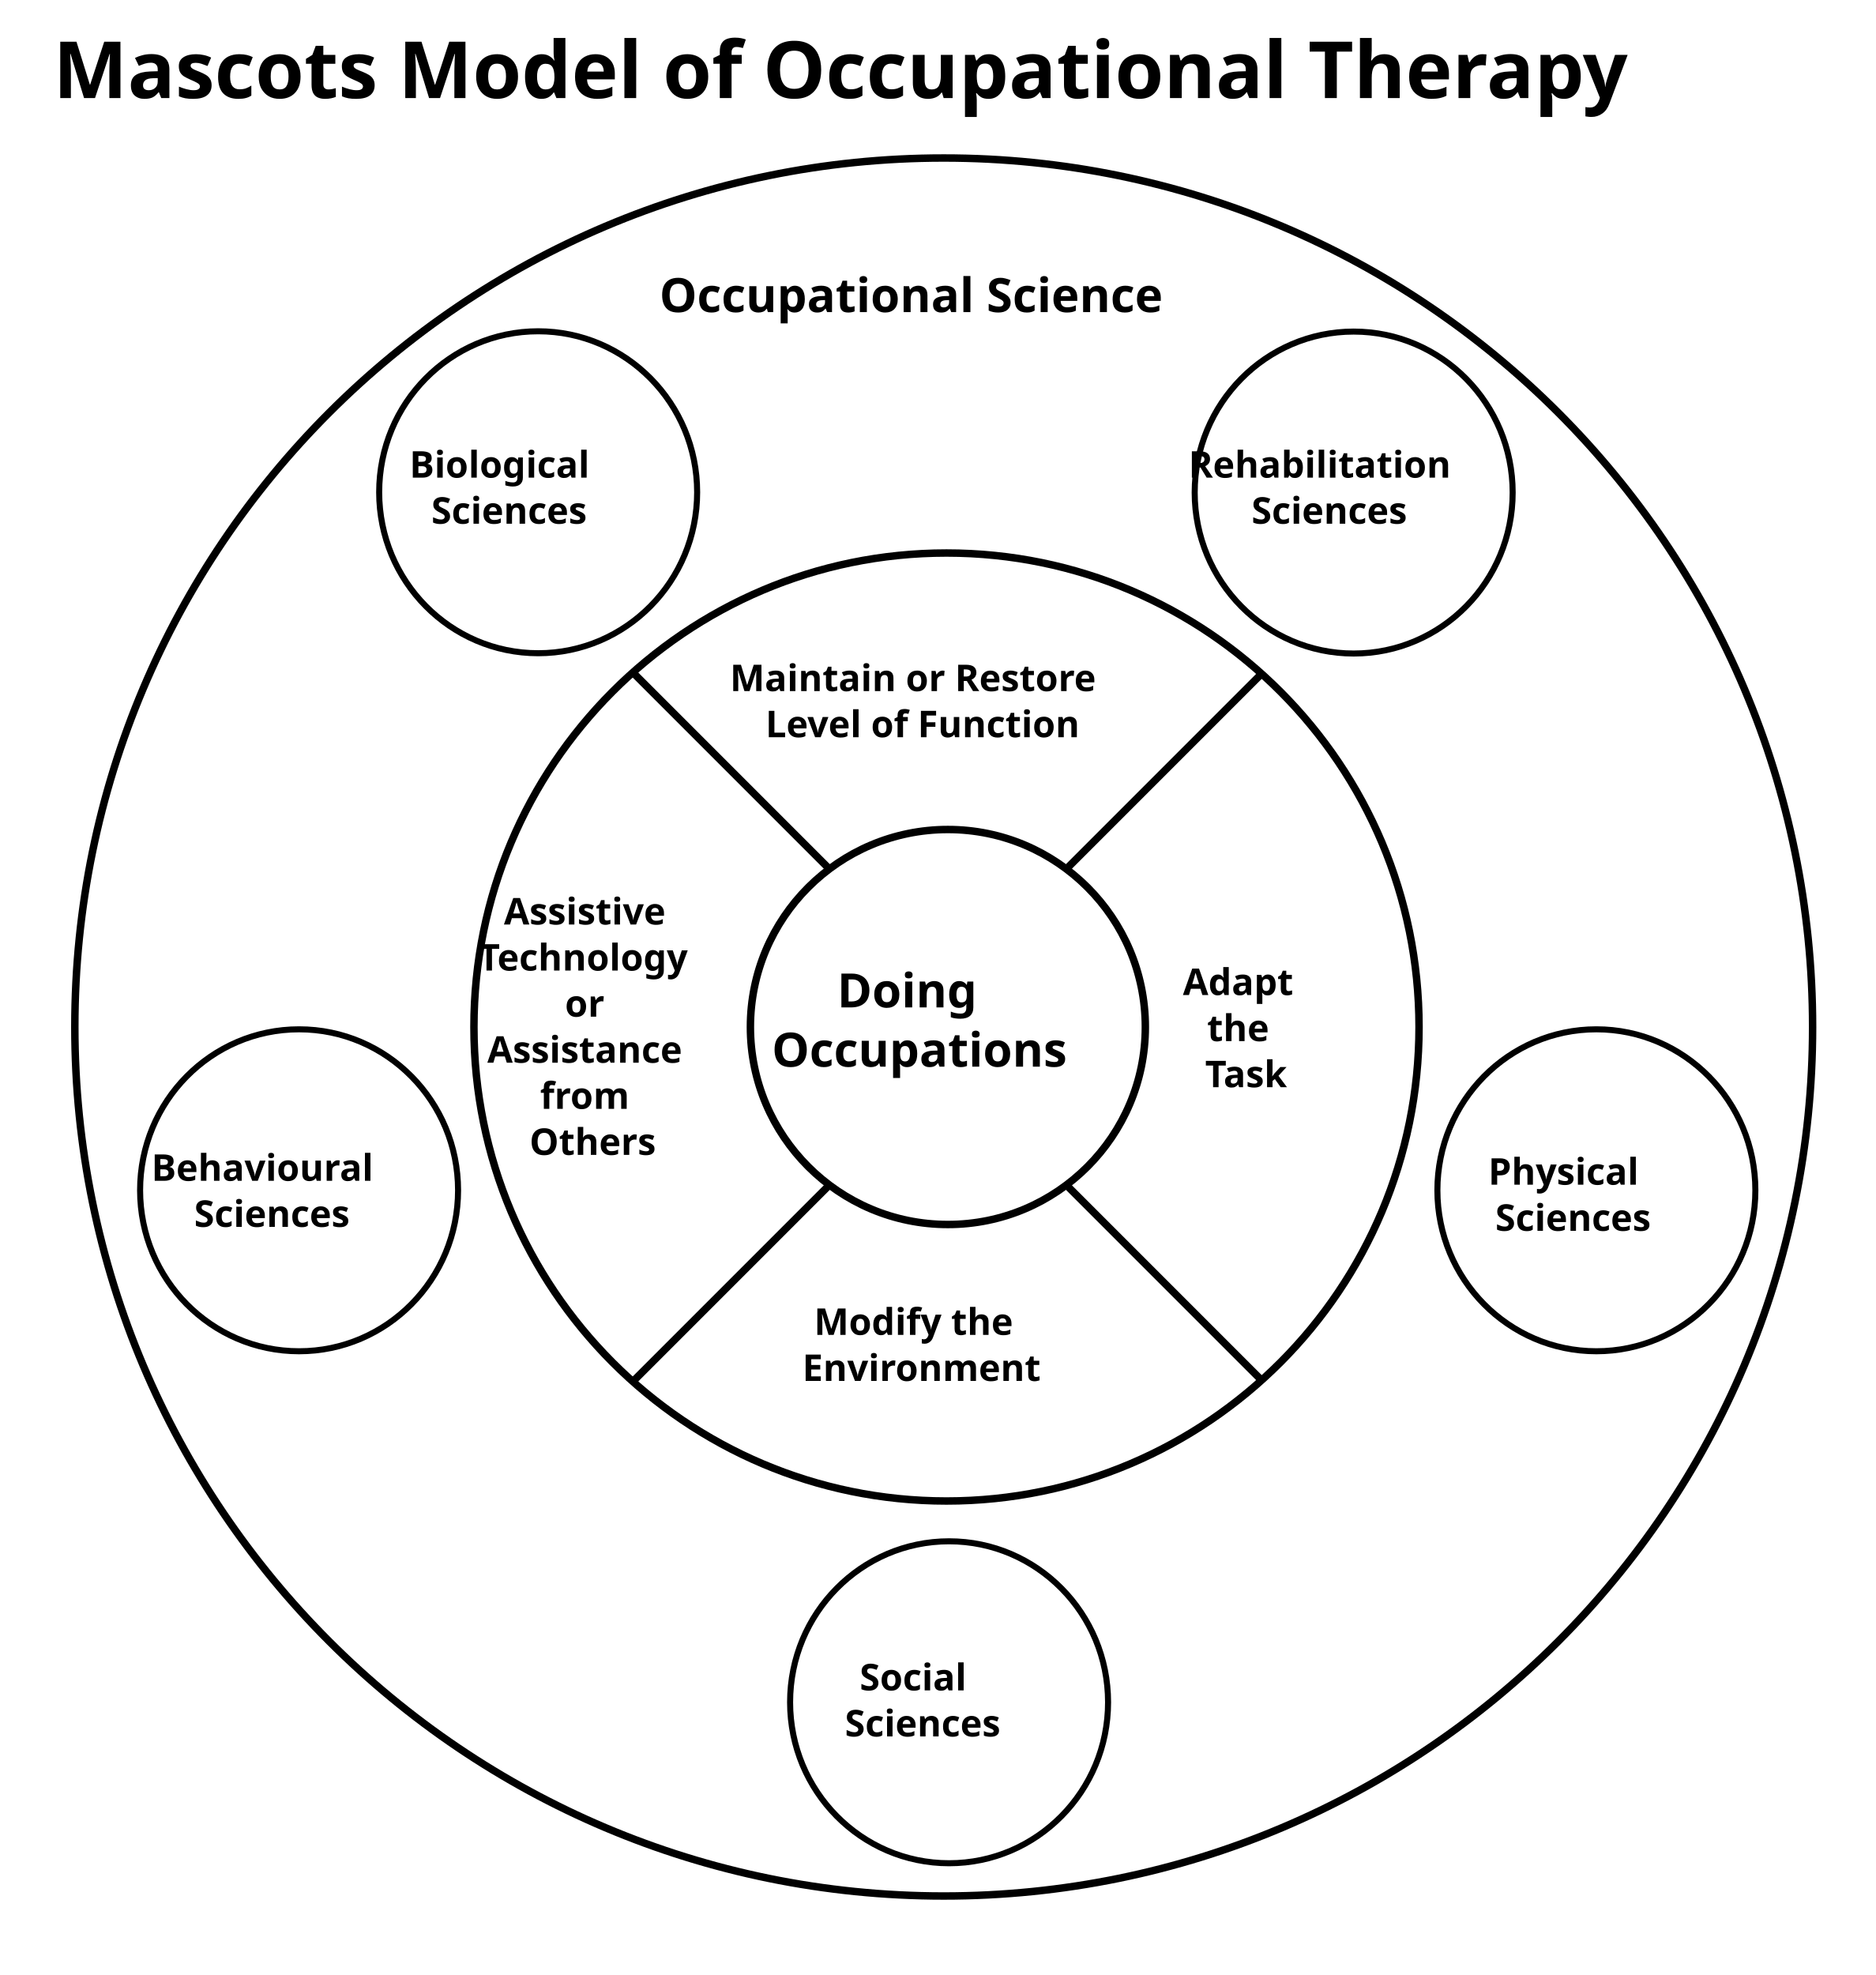
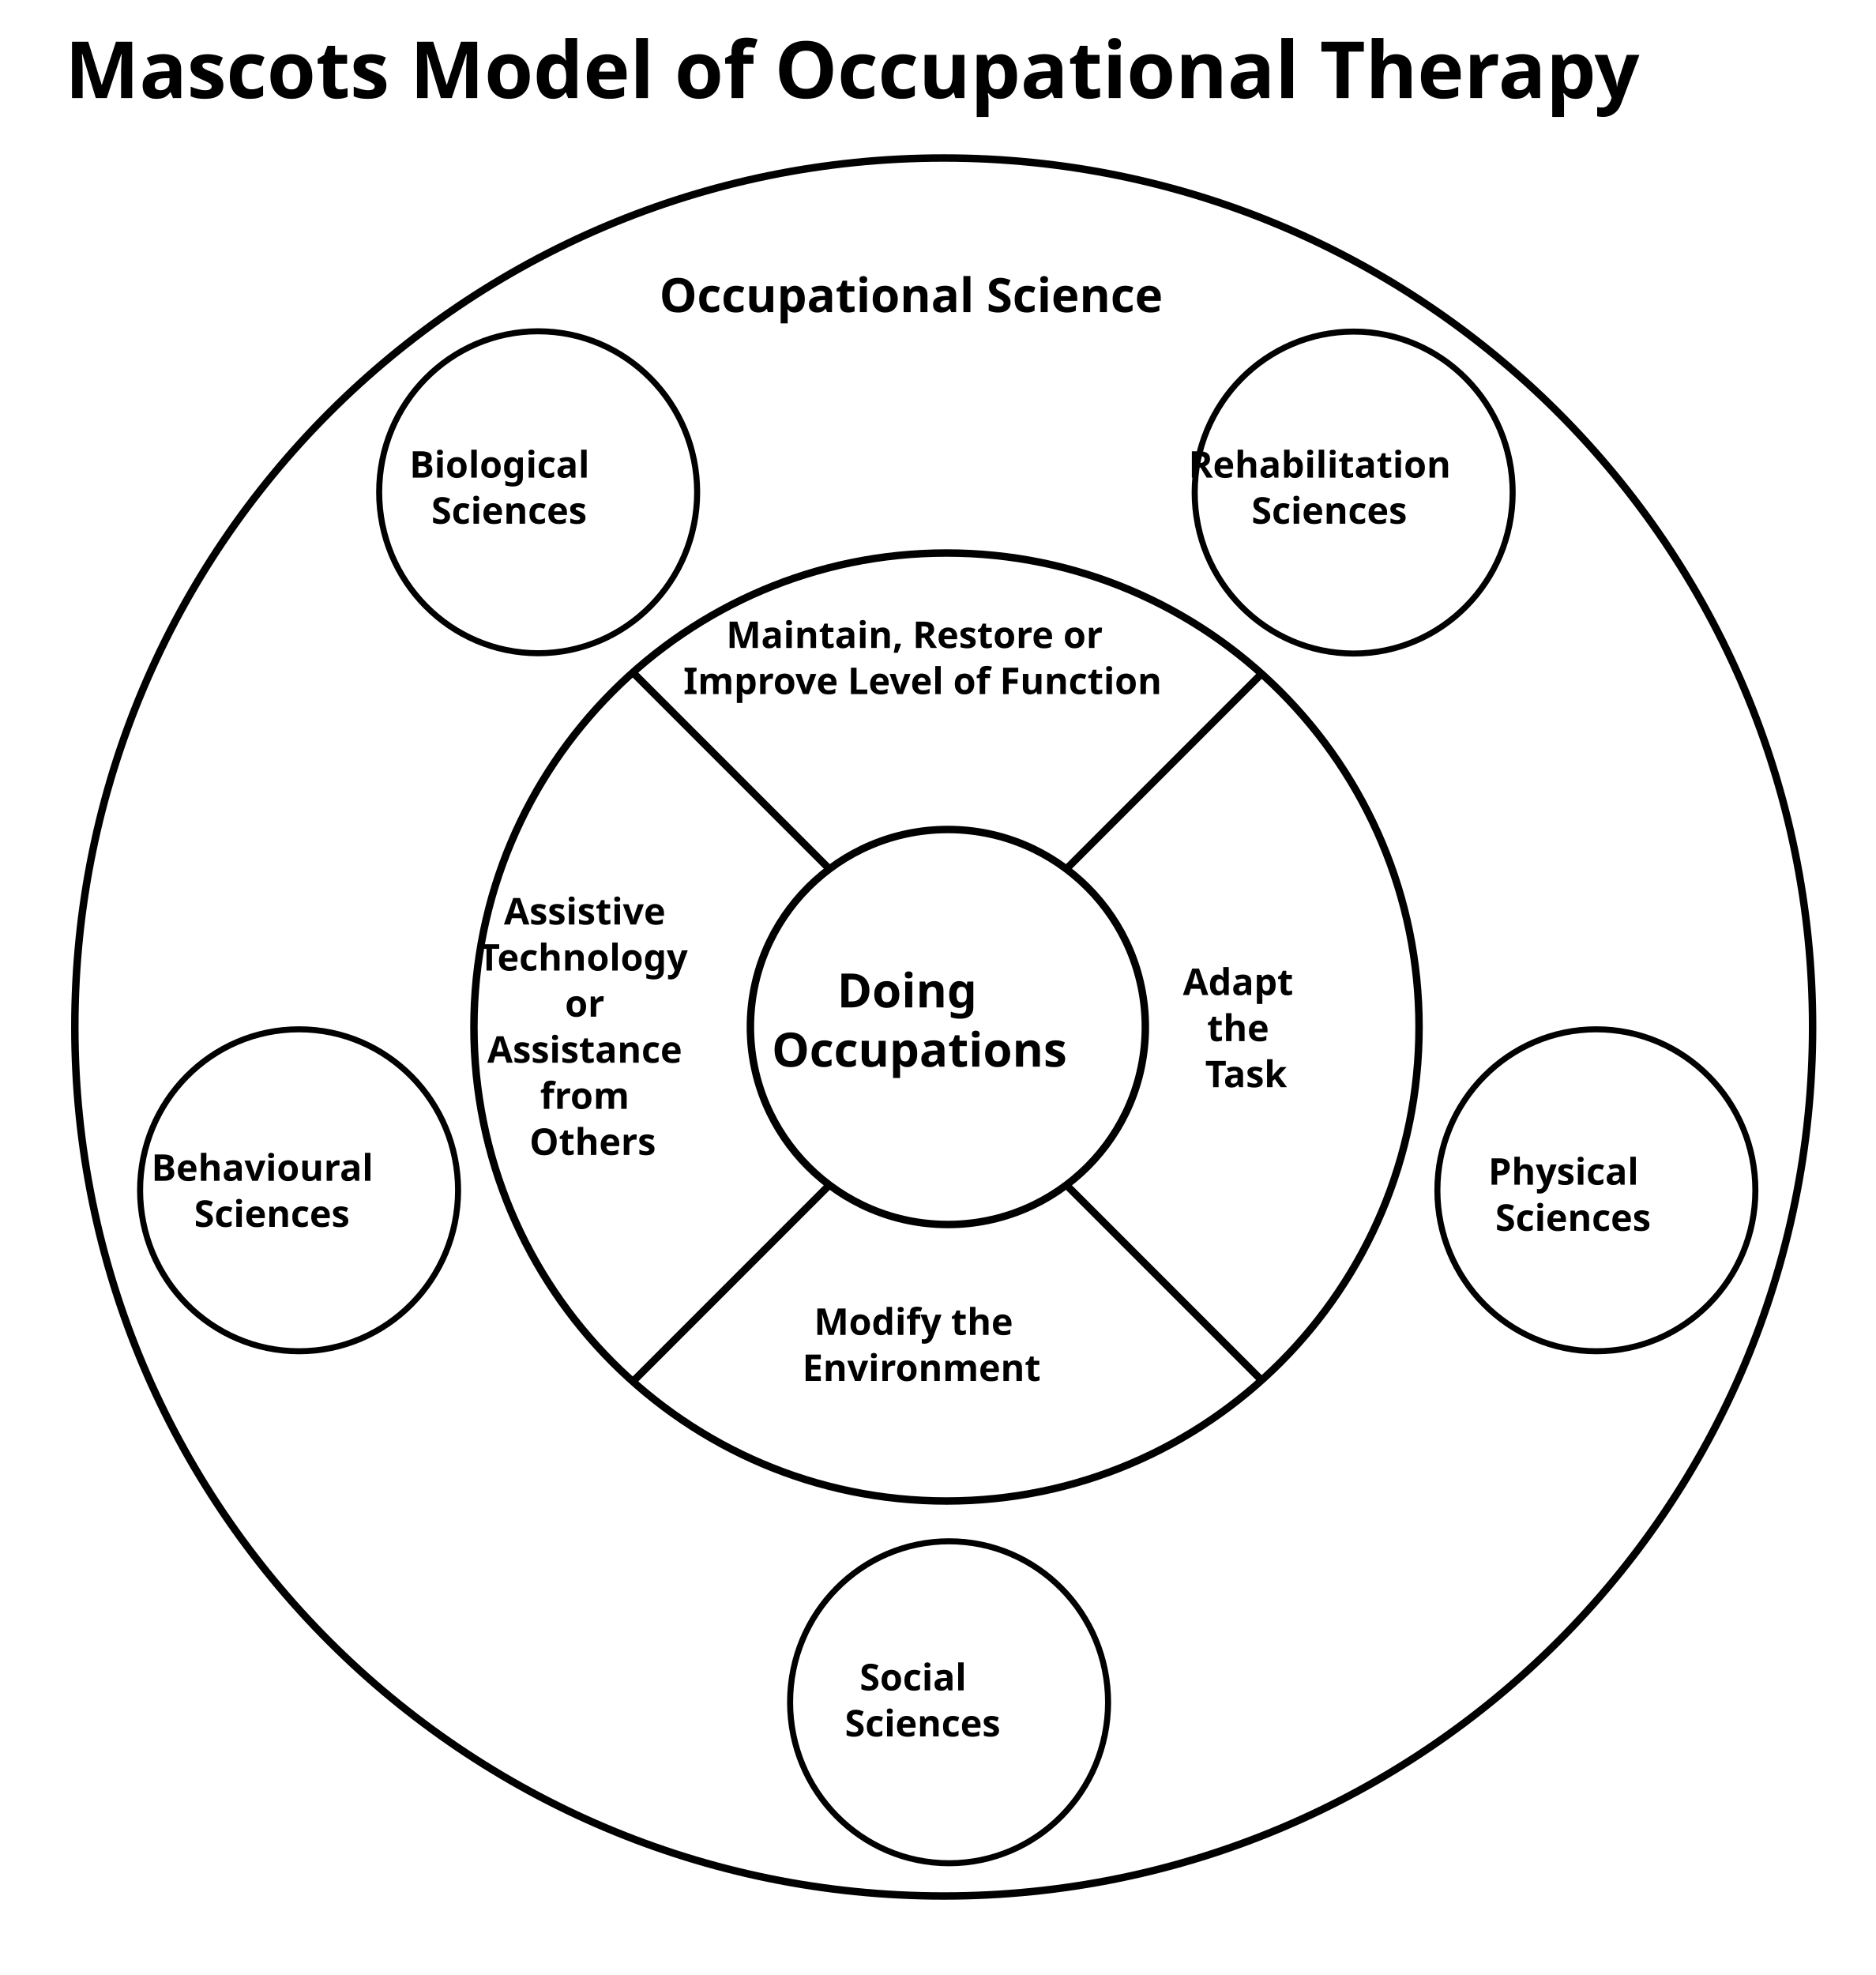
<svg xmlns="http://www.w3.org/2000/svg" width="950" height="1000" viewBox="0 0 251.355 264.583" version="1.1" id="svg8">
  <defs id="defs2" />
  <g id="layer1" transform="translate(0,-32.41533)">
    <text xml:space="preserve" style="font-style:normal;font-weight:normal;font-size:10.583px;line-height:1.25;font-family:sans-serif;letter-spacing:0px;word-spacing:0px;fill:#000000;fill-opacity:1;stroke:none;stroke-width:0.265" x="41.577" y="42.998" id="text12">
      <tspan x="41.577" y="52.362" style="stroke-width:0.265" id="tspan14" />
    </text>
-     <text xml:space="preserve" style="font-style:normal;font-weight:normal;font-size:10.583px;line-height:1.25;font-family:sans-serif;letter-spacing:0px;word-spacing:0px;fill:#000000;fill-opacity:1;stroke:none;stroke-width:0.265" x="7.121" y="45.55" id="text20">
-       <tspan id="tspan18" x="7.121" y="45.55" style="font-style:normal;font-variant:normal;font-weight:bold;font-stretch:normal;font-family:sans-serif;-inkscape-font-specification:'sans-serif Bold';stroke-width:0.265">Mascots Model of Occupational Therapy</tspan>
+     <text xml:space="preserve" style="font-style:normal;font-weight:normal;font-size:10.583px;line-height:1.25;font-family:sans-serif;letter-spacing:0px;word-spacing:0px;fill:#000000;fill-opacity:1;stroke:none;stroke-width:0.265" x="8.697" y="45.55" id="text20">
+       <tspan id="tspan18" x="8.697" y="45.55" style="font-style:normal;font-variant:normal;font-weight:bold;font-stretch:normal;font-family:sans-serif;-inkscape-font-specification:'sans-serif Bold';stroke-width:0.265">Mascots Model of Occupational Therapy</tspan>
    </text>
    <circle id="path4538" cx="126.444" cy="169.999" style="fill:none;stroke:#000000;stroke-width:1;stroke-miterlimit:4;stroke-dasharray:none;stroke-opacity:1" r="116.417" />
    <ellipse style="fill:none;stroke:#000000;stroke-width:1;stroke-miterlimit:4;stroke-dasharray:none;stroke-opacity:1" id="path4540" cx="126.815" cy="169.999" rx="63.315" ry="63.5" />
    <text xml:space="preserve" style="font-style:normal;font-weight:normal;font-size:5.644px;line-height:1.25;font-family:sans-serif;letter-spacing:0px;word-spacing:0px;fill:#000000;fill-opacity:1;stroke:none;stroke-width:0.265;" x="95.25" y="74.749" id="text74">
      <tspan id="tspan72" x="95.25" y="79.118" style="stroke-width:0.265;font-size:5.644px;" />
    </text>
    <text xml:space="preserve" style="font-style:normal;font-weight:normal;font-size:6.35px;line-height:1.25;font-family:sans-serif;letter-spacing:0px;word-spacing:0px;fill:#000000;fill-opacity:1;stroke:none;stroke-width:0.265" x="88.343" y="74.223" id="text78">
      <tspan id="tspan76" x="88.343" y="74.223" style="font-style:normal;font-variant:normal;font-weight:bold;font-stretch:normal;font-family:sans-serif;-inkscape-font-specification:'sans-serif Bold';stroke-width:0.265">Occupational Science</tspan>
    </text>
    <ellipse style="fill:none;stroke:#000000;stroke-width:1;stroke-miterlimit:4;stroke-dasharray:none;stroke-opacity:1" id="path80" cx="127" cy="169.999" rx="26.458" ry="26.458" />
    <ellipse style="fill:none;stroke:#000000;stroke-width:0.81;stroke-miterlimit:4;stroke-dasharray:none;stroke-opacity:1" id="path80-3" cx="127.162" cy="260.462" rx="21.302" ry="21.565" />
    <ellipse style="fill:none;stroke:#000000;stroke-width:0.81;stroke-miterlimit:4;stroke-dasharray:none;stroke-opacity:1" id="path80-3-6" cx="72.105" cy="98.36" rx="21.302" ry="21.565" />
    <ellipse style="fill:none;stroke:#000000;stroke-width:0.81;stroke-miterlimit:4;stroke-dasharray:none;stroke-opacity:1" id="path80-3-7" cx="181.372" cy="98.4" rx="21.302" ry="21.565" />
    <ellipse style="fill:none;stroke:#000000;stroke-width:0.81;stroke-miterlimit:4;stroke-dasharray:none;stroke-opacity:1" id="path80-3-5" cx="40.072" cy="191.873" rx="21.302" ry="21.565" />
    <ellipse style="fill:none;stroke:#000000;stroke-width:0.81;stroke-miterlimit:4;stroke-dasharray:none;stroke-opacity:1" id="path80-3-3" cx="213.89" cy="191.873" rx="21.302" ry="21.565" />
    <text xml:space="preserve" style="font-style:normal;font-weight:normal;font-size:6.35px;line-height:1.25;font-family:sans-serif;text-align:center;letter-spacing:0px;word-spacing:0px;text-anchor:middle;fill:#000000;fill-opacity:1;stroke:none;stroke-width:0.265" x="127.313" y="167.373" id="text135">
      <tspan id="tspan133" x="127.313" y="167.373" style="font-style:normal;font-variant:normal;font-weight:bold;font-stretch:normal;font-family:sans-serif;-inkscape-font-specification:'sans-serif Bold';text-align:center;text-anchor:middle;stroke-width:0.265">Doing</tspan>
      <tspan x="127.313" y="175.311" style="font-style:normal;font-variant:normal;font-weight:bold;font-stretch:normal;font-family:sans-serif;-inkscape-font-specification:'sans-serif Bold';text-align:center;text-anchor:middle;stroke-width:0.265" id="tspan137">Occupations</tspan>
    </text>
    <text xml:space="preserve" style="font-style:normal;font-variant:normal;font-weight:bold;font-stretch:normal;font-size:4.939px;line-height:1.25;font-family:sans-serif;-inkscape-font-specification:'sans-serif Bold';text-align:center;letter-spacing:0px;word-spacing:0px;text-anchor:middle;fill:#000000;fill-opacity:1;stroke:none;stroke-width:0.265" x="39.646" y="190.6" id="text153">
      <tspan x="39.646" y="190.6" style="font-style:normal;font-variant:normal;font-weight:bold;font-stretch:normal;font-size:4.939px;font-family:sans-serif;-inkscape-font-specification:'sans-serif Bold';text-align:center;text-anchor:middle;stroke-width:0.265" id="tspan157">Behavioural</tspan>
      <tspan x="39.646" y="196.773" style="font-style:normal;font-variant:normal;font-weight:bold;font-stretch:normal;font-size:4.939px;font-family:sans-serif;-inkscape-font-specification:'sans-serif Bold';text-align:center;text-anchor:middle;stroke-width:0.265" id="tspan155">Sciences</tspan>
    </text>
    <text xml:space="preserve" style="font-style:normal;font-variant:normal;font-weight:bold;font-stretch:normal;font-size:4.939px;line-height:1.25;font-family:sans-serif;-inkscape-font-specification:'sans-serif Bold';text-align:center;letter-spacing:0px;word-spacing:0px;text-anchor:middle;fill:#000000;fill-opacity:1;stroke:none;stroke-width:0.265" x="213.978" y="191.125" id="text163">
      <tspan id="tspan161" x="213.978" y="191.125" style="font-style:normal;font-variant:normal;font-weight:bold;font-stretch:normal;font-size:4.939px;font-family:sans-serif;-inkscape-font-specification:'sans-serif Bold';text-align:center;text-anchor:middle;stroke-width:0.265">Physical</tspan>
      <tspan x="213.978" y="197.299" style="font-style:normal;font-variant:normal;font-weight:bold;font-stretch:normal;font-size:4.939px;font-family:sans-serif;-inkscape-font-specification:'sans-serif Bold';text-align:center;text-anchor:middle;stroke-width:0.265" id="tspan165">Sciences</tspan>
    </text>
    <text xml:space="preserve" style="font-style:normal;font-variant:normal;font-weight:bold;font-stretch:normal;font-size:4.939px;line-height:1.25;font-family:sans-serif;-inkscape-font-specification:'sans-serif Bold';text-align:center;letter-spacing:0px;word-spacing:0px;text-anchor:middle;fill:#000000;fill-opacity:1;stroke:none;stroke-width:0.265" x="181.314" y="96.4" id="text169">
      <tspan id="tspan167" x="181.314" y="96.4" style="font-style:normal;font-variant:normal;font-weight:bold;font-stretch:normal;font-size:4.939px;font-family:sans-serif;-inkscape-font-specification:'sans-serif Bold';text-align:center;text-anchor:middle;stroke-width:0.265">Rehabilitation</tspan>
      <tspan x="181.314" y="102.574" style="font-style:normal;font-variant:normal;font-weight:bold;font-stretch:normal;font-size:4.939px;font-family:sans-serif;-inkscape-font-specification:'sans-serif Bold';text-align:center;text-anchor:middle;stroke-width:0.265" id="tspan171">Sciences</tspan>
    </text>
    <text xml:space="preserve" style="font-style:normal;font-variant:normal;font-weight:bold;font-stretch:normal;font-size:4.939px;line-height:1.25;font-family:sans-serif;-inkscape-font-specification:'sans-serif Bold';text-align:center;letter-spacing:0px;word-spacing:0px;text-anchor:middle;fill:#000000;fill-opacity:1;stroke:none;stroke-width:0.265" x="71.42" y="96.4" id="text175">
      <tspan id="tspan173" x="71.42" y="96.4" style="font-style:normal;font-variant:normal;font-weight:bold;font-stretch:normal;font-size:4.939px;font-family:sans-serif;-inkscape-font-specification:'sans-serif Bold';text-align:center;text-anchor:middle;stroke-width:0.265">Biological</tspan>
      <tspan x="71.42" y="102.574" style="font-style:normal;font-variant:normal;font-weight:bold;font-stretch:normal;font-size:4.939px;font-family:sans-serif;-inkscape-font-specification:'sans-serif Bold';text-align:center;text-anchor:middle;stroke-width:0.265" id="tspan177">Sciences</tspan>
    </text>
    <text xml:space="preserve" style="font-style:normal;font-weight:normal;font-size:6.35px;line-height:1.25;font-family:sans-serif;letter-spacing:0px;word-spacing:0px;fill:#000000;fill-opacity:1;stroke:none;stroke-width:0.265" x="100.542" y="233.499" id="text181">
      <tspan id="tspan179" x="100.542" y="239.117" style="stroke-width:0.265" />
    </text>
    <text xml:space="preserve" style="font-style:normal;font-variant:normal;font-weight:bold;font-stretch:normal;font-size:4.939px;line-height:1.25;font-family:sans-serif;-inkscape-font-specification:'sans-serif Bold';text-align:center;letter-spacing:0px;word-spacing:0px;text-anchor:middle;fill:#000000;fill-opacity:1;stroke:none;stroke-width:0.265" x="126.831" y="258.867" id="text185">
      <tspan id="tspan183" x="126.831" y="258.867" style="font-style:normal;font-variant:normal;font-weight:bold;font-stretch:normal;font-size:4.939px;font-family:sans-serif;-inkscape-font-specification:'sans-serif Bold';text-align:center;text-anchor:middle;stroke-width:0.265">Social</tspan>
      <tspan x="126.831" y="265.04" style="font-style:normal;font-variant:normal;font-weight:bold;font-stretch:normal;font-size:4.939px;font-family:sans-serif;-inkscape-font-specification:'sans-serif Bold';text-align:center;text-anchor:middle;stroke-width:0.265" id="tspan187">Sciences</tspan>
    </text>
    <path style="fill:none;stroke:#000000;stroke-width:1;stroke-linecap:butt;stroke-linejoin:miter;stroke-miterlimit:4;stroke-dasharray:none;stroke-opacity:1" d="m 84.667,122.374 26.458,26.458 v 0" id="path1000" />
    <path style="fill:none;stroke:#000000;stroke-width:1;stroke-linecap:butt;stroke-linejoin:miter;stroke-miterlimit:4;stroke-dasharray:none;stroke-opacity:1" d="m 142.875,148.832 26.458,-26.458 v 0" id="path1002" />
    <path style="fill:none;stroke:#000000;stroke-width:1;stroke-linecap:butt;stroke-linejoin:miter;stroke-miterlimit:4;stroke-dasharray:none;stroke-opacity:1" d="m 111.125,191.165 -26.458,26.458 v 0" id="path1004" />
    <path style="fill:none;stroke:#000000;stroke-width:1;stroke-linecap:butt;stroke-linejoin:miter;stroke-miterlimit:4;stroke-dasharray:none;stroke-opacity:1" d="m 142.875,191.165 26.458,26.458 v 0" id="path1006" />
-     <text xml:space="preserve" style="font-style:normal;font-variant:normal;font-weight:bold;font-stretch:normal;font-size:4.939px;line-height:1.25;font-family:sans-serif;-inkscape-font-specification:'sans-serif Bold';text-align:center;letter-spacing:0px;word-spacing:0px;text-anchor:middle;fill:#000000;fill-opacity:1;stroke:none;stroke-width:0.265" x="126.82" y="124.999" id="text1012">
-       <tspan id="tspan1010" x="126.82" y="124.999" style="font-style:normal;font-variant:normal;font-weight:bold;font-stretch:normal;font-size:4.939px;font-family:sans-serif;-inkscape-font-specification:'sans-serif Bold';text-align:center;text-anchor:middle;stroke-width:0.265">Maintain or Restore</tspan>
-       <tspan x="126.82" y="131.173" style="font-style:normal;font-variant:normal;font-weight:bold;font-stretch:normal;font-size:4.939px;font-family:sans-serif;-inkscape-font-specification:'sans-serif Bold';text-align:center;text-anchor:middle;stroke-width:0.265" id="tspan1014">Level of Function</tspan>
+     <text xml:space="preserve" style="font-style:normal;font-variant:normal;font-weight:bold;font-stretch:normal;font-size:4.939px;line-height:1.25;font-family:sans-serif;-inkscape-font-specification:'sans-serif, Bold';font-variant-ligatures:normal;font-variant-caps:normal;font-variant-numeric:normal;font-feature-settings:normal;text-align:center;letter-spacing:0px;word-spacing:0px;writing-mode:lr-tb;text-anchor:middle;fill:#000000;fill-opacity:1;stroke:none;stroke-width:0.265" x="126.82" y="119.223" id="text1012">
+       <tspan id="tspan3775" x="127.678" y="119.223">Maintain, Restore or </tspan>
+       <tspan id="tspan3777" x="126.82" y="125.396">Improve Level of Function</tspan>
    </text>
    <text xml:space="preserve" style="font-style:normal;font-variant:normal;font-weight:bold;font-stretch:normal;font-size:4.939px;line-height:1.25;font-family:sans-serif;-inkscape-font-specification:'sans-serif Bold';text-align:center;letter-spacing:0px;word-spacing:0px;text-anchor:middle;fill:#000000;fill-opacity:1;stroke:none;stroke-width:0.265" x="126.684" y="211.241" id="text1018">
      <tspan id="tspan1016" x="127.543" y="211.241" style="font-style:normal;font-variant:normal;font-weight:bold;font-stretch:normal;font-size:4.939px;font-family:sans-serif;-inkscape-font-specification:'sans-serif Bold';text-align:center;text-anchor:middle;stroke-width:0.265">Modify the </tspan>
      <tspan x="126.684" y="217.415" style="font-style:normal;font-variant:normal;font-weight:bold;font-stretch:normal;font-size:4.939px;font-family:sans-serif;-inkscape-font-specification:'sans-serif Bold';text-align:center;text-anchor:middle;stroke-width:0.265" id="tspan1024">Environment</tspan>
    </text>
    <text xml:space="preserve" style="font-style:normal;font-weight:normal;font-size:6.35px;line-height:1.25;font-family:sans-serif;letter-spacing:0px;word-spacing:0px;fill:#000000;fill-opacity:1;stroke:none;stroke-width:0.265" x="100.542" y="191.165" id="text1022">
      <tspan id="tspan1020" x="100.542" y="196.784" style="stroke-width:0.265" />
    </text>
    <text xml:space="preserve" style="font-style:normal;font-variant:normal;font-weight:bold;font-stretch:normal;font-size:4.939px;line-height:1.25;font-family:sans-serif;-inkscape-font-specification:'sans-serif Bold';text-align:center;letter-spacing:0px;word-spacing:0px;text-anchor:middle;fill:#000000;fill-opacity:1;stroke:none;stroke-width:0.265" x="170.165" y="165.717" id="text1028">
      <tspan id="tspan1026" x="171.023" y="165.717" style="font-style:normal;font-variant:normal;font-weight:bold;font-stretch:normal;font-size:4.939px;font-family:sans-serif;-inkscape-font-specification:'sans-serif Bold';text-align:center;text-anchor:middle;stroke-width:0.265">Adapt </tspan>
      <tspan x="171.023" y="171.891" style="font-style:normal;font-variant:normal;font-weight:bold;font-stretch:normal;font-size:4.939px;font-family:sans-serif;-inkscape-font-specification:'sans-serif Bold';text-align:center;text-anchor:middle;stroke-width:0.265" id="tspan1030">the </tspan>
      <tspan x="170.165" y="178.064" style="font-style:normal;font-variant:normal;font-weight:bold;font-stretch:normal;font-size:4.939px;font-family:sans-serif;-inkscape-font-specification:'sans-serif Bold';text-align:center;text-anchor:middle;stroke-width:0.265" id="tspan1032">Task</tspan>
    </text>
    <text xml:space="preserve" style="font-style:normal;font-variant:normal;font-weight:bold;font-stretch:normal;font-size:4.939px;line-height:1.25;font-family:sans-serif;-inkscape-font-specification:'sans-serif Bold';text-align:center;letter-spacing:0px;word-spacing:0px;text-anchor:middle;fill:#000000;fill-opacity:1;stroke:none;stroke-width:0.265" x="82.626" y="156.265" id="text1040">
      <tspan id="tspan1038" x="83.485" y="156.265" style="font-style:normal;font-variant:normal;font-weight:bold;font-stretch:normal;font-size:4.939px;font-family:sans-serif;-inkscape-font-specification:'sans-serif Bold';text-align:center;text-anchor:middle;stroke-width:0.265">Assistive </tspan>
      <tspan x="82.626" y="162.438" style="font-style:normal;font-variant:normal;font-weight:bold;font-stretch:normal;font-size:4.939px;font-family:sans-serif;-inkscape-font-specification:'sans-serif Bold';text-align:center;text-anchor:middle;stroke-width:0.265" id="tspan1042">Technology</tspan>
      <tspan x="83.485" y="168.612" style="font-style:normal;font-variant:normal;font-weight:bold;font-stretch:normal;font-size:4.939px;font-family:sans-serif;-inkscape-font-specification:'sans-serif Bold';text-align:center;text-anchor:middle;stroke-width:0.265" id="tspan1044">or </tspan>
      <tspan x="83.485" y="174.785" style="font-style:normal;font-variant:normal;font-weight:bold;font-stretch:normal;font-size:4.939px;font-family:sans-serif;-inkscape-font-specification:'sans-serif Bold';text-align:center;text-anchor:middle;stroke-width:0.265" id="tspan1050">Assistance </tspan>
      <tspan x="83.485" y="180.959" style="font-style:normal;font-variant:normal;font-weight:bold;font-stretch:normal;font-size:4.939px;font-family:sans-serif;-inkscape-font-specification:'sans-serif Bold';text-align:center;text-anchor:middle;stroke-width:0.265" id="tspan1046">from </tspan>
      <tspan x="82.626" y="187.133" style="font-style:normal;font-variant:normal;font-weight:bold;font-stretch:normal;font-size:4.939px;font-family:sans-serif;-inkscape-font-specification:'sans-serif Bold';text-align:center;text-anchor:middle;stroke-width:0.265" id="tspan1048">Others</tspan>
    </text>
  </g>
</svg>
